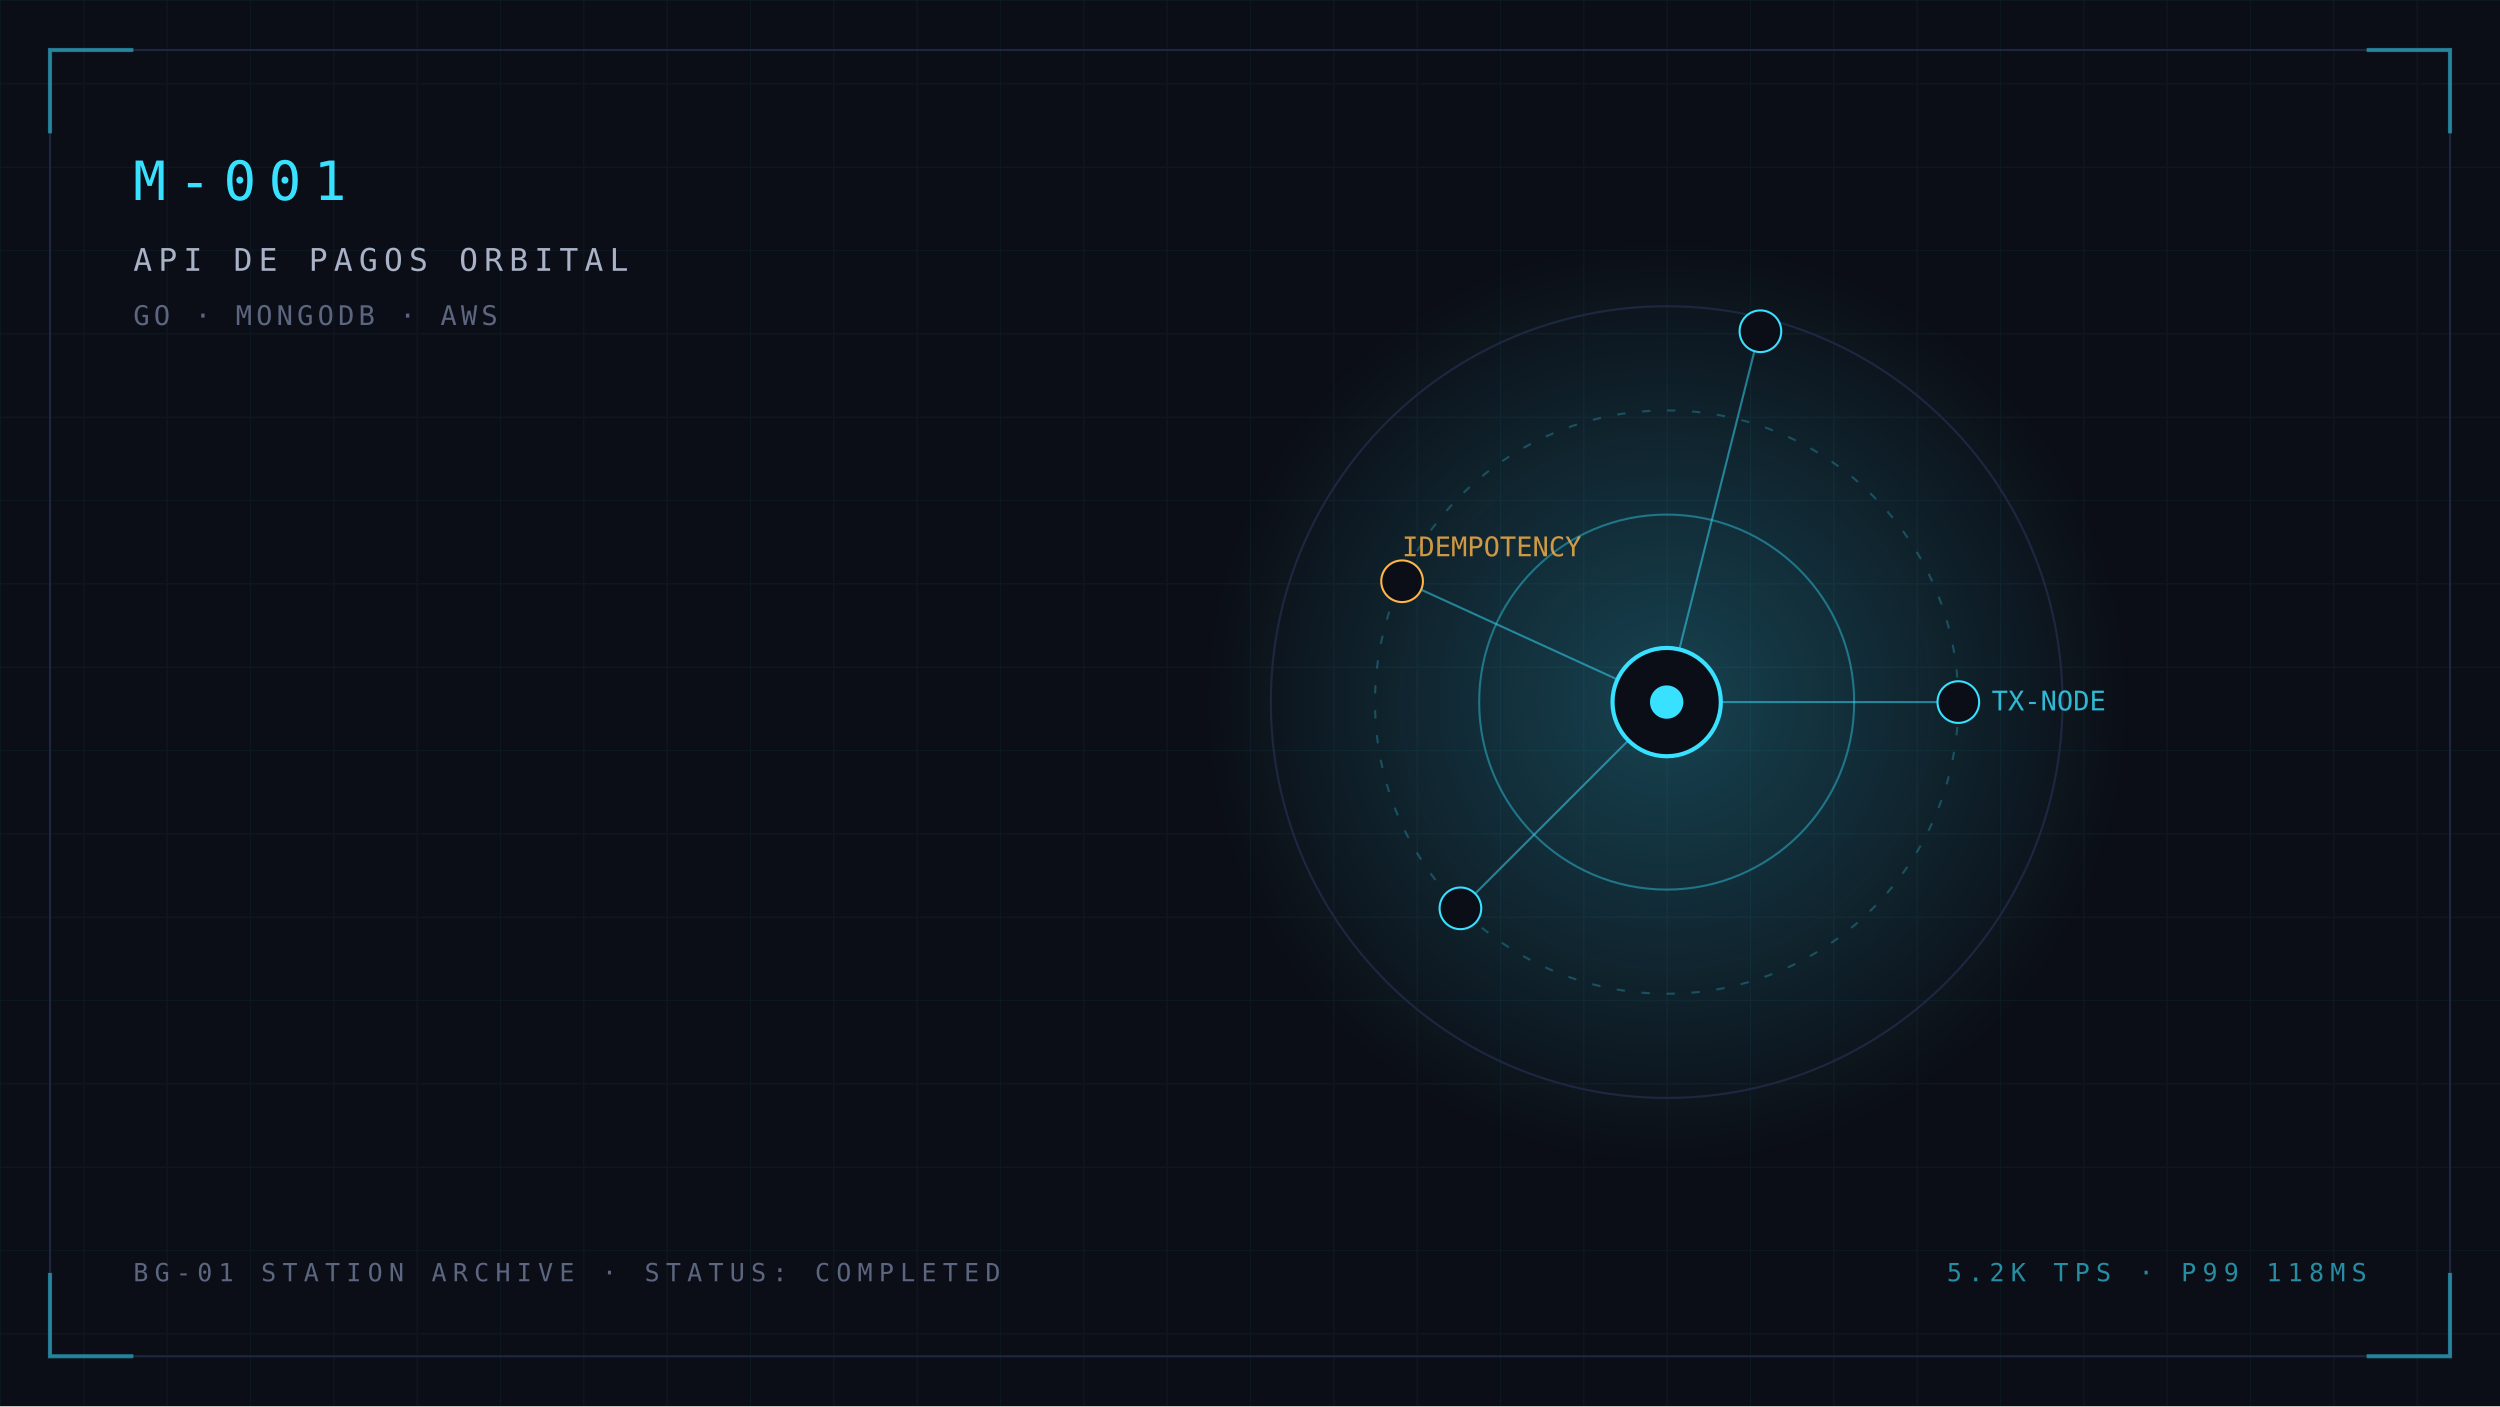
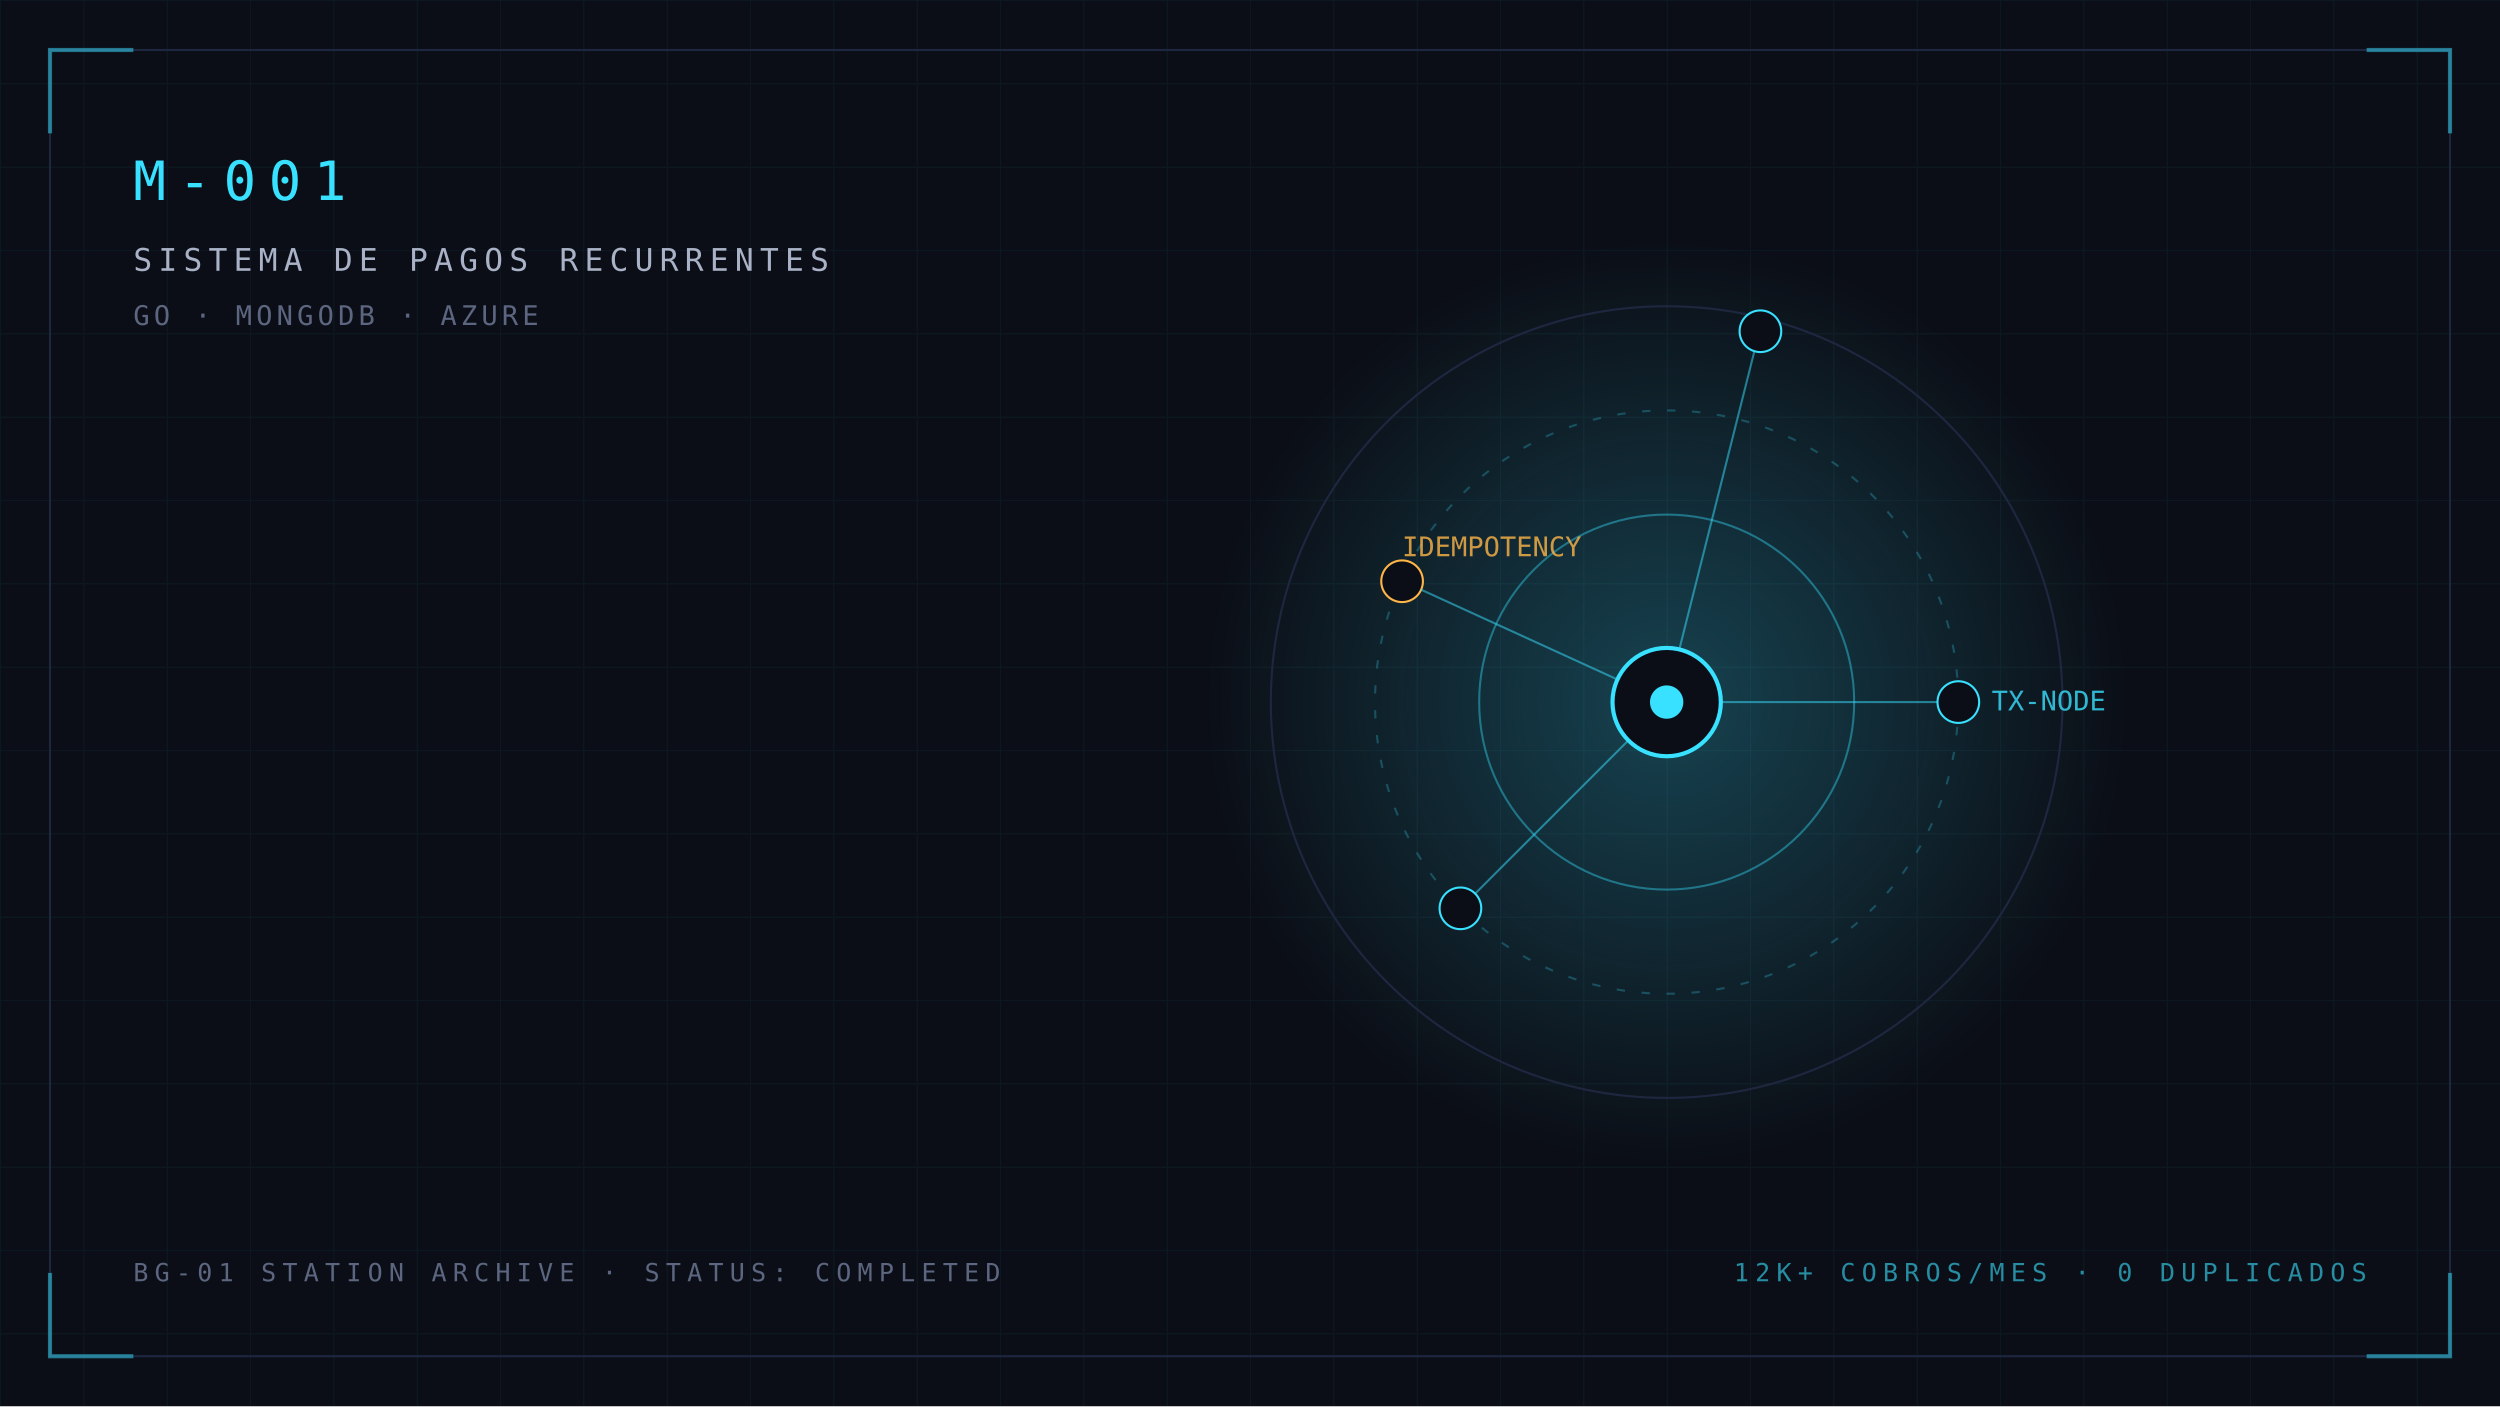
<svg xmlns="http://www.w3.org/2000/svg" width="1200" height="675" viewBox="0 0 1200 675" font-family="ui-monospace, Menlo, Consolas, monospace">
  <defs>
    <pattern id="grid" width="40" height="40" patternUnits="userSpaceOnUse">
      <path d="M40 0H0V40" fill="none" stroke="#38e1ff" stroke-opacity="0.05" />
    </pattern>
    <radialGradient id="glow" cx="50%" cy="50%" r="50%">
      <stop offset="0%" stop-color="#38e1ff" stop-opacity="0.25" />
      <stop offset="100%" stop-color="#38e1ff" stop-opacity="0" />
    </radialGradient>
  </defs>
  <rect width="1200" height="675" fill="#0b0e16" />
  <rect width="1200" height="675" fill="url(#grid)" />
  <rect x="24" y="24" width="1152" height="627" fill="none" stroke="#1e2740" />
  <path d="M24 64V24H64" fill="none" stroke="#38e1ff" stroke-opacity="0.5" stroke-width="2" />
  <path d="M1136 24H1176V64" fill="none" stroke="#38e1ff" stroke-opacity="0.5" stroke-width="2" />
  <path d="M1176 611V651H1136" fill="none" stroke="#38e1ff" stroke-opacity="0.5" stroke-width="2" />
  <path d="M64 651H24V611" fill="none" stroke="#38e1ff" stroke-opacity="0.5" stroke-width="2" />
  <g transform="translate(800,337)">
    <circle r="220" fill="url(#glow)" />
    <circle r="190" fill="none" stroke="#1e2740" />
    <circle r="140" fill="none" stroke="#38e1ff" stroke-opacity="0.25" stroke-dasharray="4 8" />
    <circle r="90" fill="none" stroke="#38e1ff" stroke-opacity="0.4" />
    <circle r="26" fill="#0b0e16" stroke="#38e1ff" stroke-width="2" />
    <circle r="8" fill="#38e1ff" />
    <g fill="#0b0e16" stroke="#38e1ff">
      <circle cx="140" cy="0" r="10" />
      <circle cx="-99" cy="99" r="10" />
      <circle cx="-127" cy="-58" r="10" stroke="#ffb547" />
      <circle cx="45" cy="-178" r="10" />
    </g>
    <g stroke="#38e1ff" stroke-opacity="0.5">
      <line x1="26" y1="0" x2="130" y2="0" />
      <line x1="-18" y1="18" x2="-92" y2="92" />
      <line x1="-24" y1="-11" x2="-118" y2="-54" />
      <line x1="6" y1="-25" x2="42" y2="-168" />
    </g>
    <text x="156" y="4" fill="#38e1ff" font-size="13" opacity="0.8">TX-NODE</text>
    <text x="-127" y="-70" fill="#ffb547" font-size="13" opacity="0.8">IDEMPOTENCY</text>
  </g>
  <text x="64" y="96" fill="#38e1ff" font-size="26" letter-spacing="6">M-001</text>
-   <text x="64" y="130" fill="#a9b2c7" font-size="15" letter-spacing="3">API DE PAGOS ORBITAL</text>
-   <text x="64" y="156" fill="#5c6680" font-size="13" letter-spacing="2">GO · MONGODB · AWS</text>
+   <text x="64" y="130" fill="#a9b2c7" font-size="15" letter-spacing="3">SISTEMA DE PAGOS RECURRENTES</text>
+   <text x="64" y="156" fill="#5c6680" font-size="13" letter-spacing="2">GO · MONGODB · AZURE</text>
  <text x="64" y="615" fill="#5c6680" font-size="12" letter-spacing="3">BG-01 STATION ARCHIVE · STATUS: COMPLETED</text>
-   <text x="1136" y="615" fill="#38e1ff" font-size="12" letter-spacing="3" text-anchor="end" opacity="0.6">5.2K TPS · P99 118MS</text>
+   <text x="1136" y="615" fill="#38e1ff" font-size="12" letter-spacing="3" text-anchor="end" opacity="0.6">12K+ COBROS/MES · 0 DUPLICADOS</text>
</svg>
